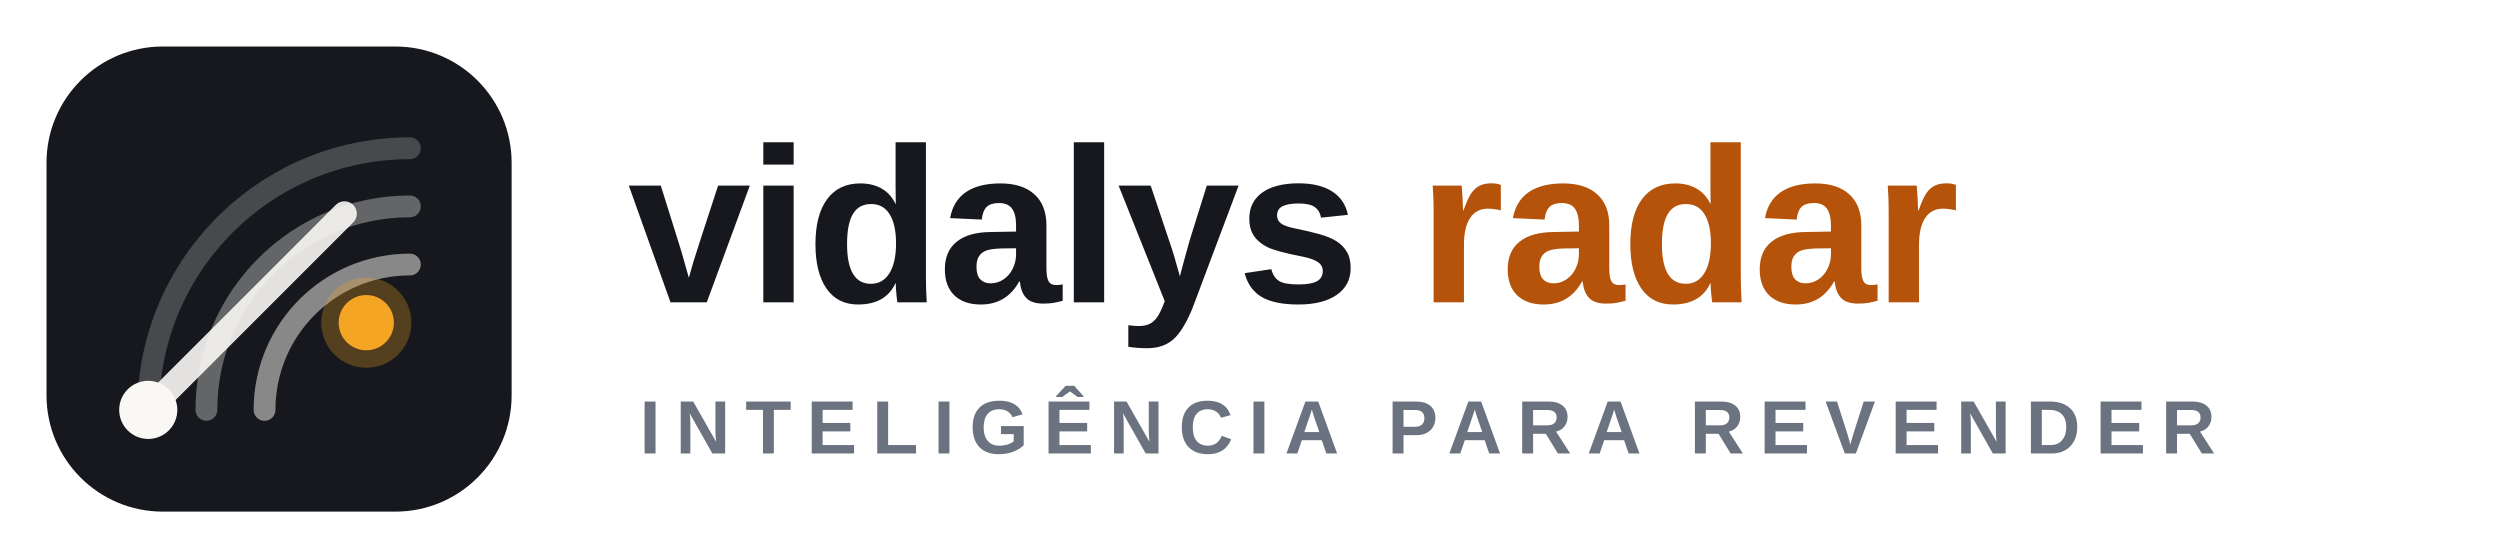
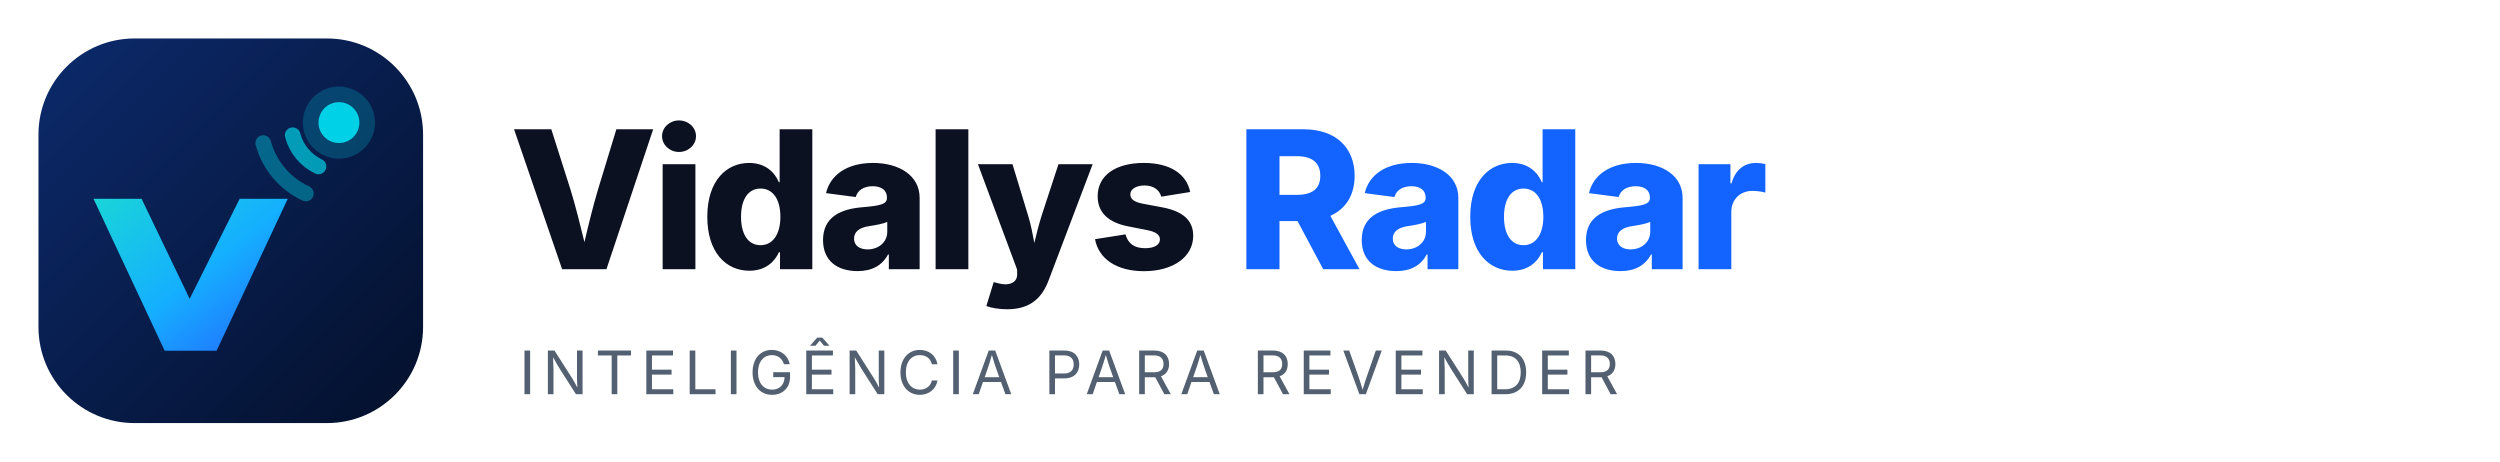
- <svg xmlns="http://www.w3.org/2000/svg" viewBox="0 0 430 96">
+ <svg xmlns="http://www.w3.org/2000/svg" viewBox="0 0 520 96" role="img" aria-label="Vidalys Radar">
+   <defs>
+     <linearGradient id="vr-bg" x1="0" y1="0" x2="1" y2="1">
+       <stop stop-color="#0C2A6C" />
+       <stop offset="1" stop-color="#04102B" />
+     </linearGradient>
+     <linearGradient id="vr-v" x1="0" y1="0" x2="1" y2="1">
+       <stop stop-color="#19D5D8" />
+       <stop offset=".52" stop-color="#15AFFF" />
+       <stop offset="1" stop-color="#2563FF" />
+     </linearGradient>
+   </defs>
  <g transform="translate(8 8) scale(1.25)">
-     <rect width="64" height="64" rx="16" fill="#16181D" />
-     <g fill="none" stroke="#FAF8F5" stroke-linecap="round">
-       <path d="M14 50a36 36 0 0 1 36-36" stroke-width="3" opacity=".22" />
-       <path d="M22 50a28 28 0 0 1 28-28" stroke-width="3" opacity=".34" />
-       <path d="M30 50a20 20 0 0 1 20-20" stroke-width="3" opacity=".5" />
+     <rect width="64" height="64" rx="16" fill="url(#vr-bg)" />
+     <path transform="translate(5 19) scale(.32)" d="M13 24L38 24 63 76 89 24 114 24 77 103 50 103Z" fill="url(#vr-v)" />
+     <g fill="none" stroke="#00D1E6" stroke-linecap="round" stroke-width="2.6">
+       <path d="M46.6 21.3A8 8 0 0 1 42.3 16.1" opacity=".7" />
+       <path d="M44.5 25.8A13 13 0 0 1 37.4 17.4" opacity=".4" />
    </g>
-     <path d="M14 50 41 23" stroke="#FAF8F5" stroke-width="3.4" stroke-linecap="round" opacity=".9" />
-     <circle cx="14" cy="50" r="4" fill="#FAF8F5" />
-     <circle cx="44" cy="38" r="6.2" fill="#F5A524" opacity=".28" />
-     <circle cx="44" cy="38" r="3.8" fill="#F5A524" />
+     <circle cx="50" cy="14" r="6" fill="#00D1E6" opacity=".22" />
+     <circle cx="50" cy="14" r="3.4" fill="#00D1E6" />
  </g>
-   <text x="108" y="52" font-family="IBM Plex Sans, Segoe UI, Arial, sans-serif" font-size="38" font-weight="700" fill="#16181D" letter-spacing="-0.5">vidalys <tspan fill="#B45309">radar</tspan>
+   <text x="106" y="56" font-size="40" font-weight="780" fill="#0B1120" font-family="Manrope,Inter,Arial,sans-serif" letter-spacing="-1.2">Vidalys <tspan fill="#1263FF">Radar</tspan>
  </text>
-   <text x="110" y="78" font-family="IBM Plex Sans, Segoe UI, Arial, sans-serif" font-size="13" font-weight="600" fill="#6B7280" letter-spacing="2.6">INTELIGÊNCIA PARA REVENDER</text>
+   <text x="108" y="82" font-size="12.5" letter-spacing="1.5" fill="#526071" font-family="Inter,Manrope,Arial,sans-serif">INTELIGÊNCIA PARA REVENDER</text>
</svg>
